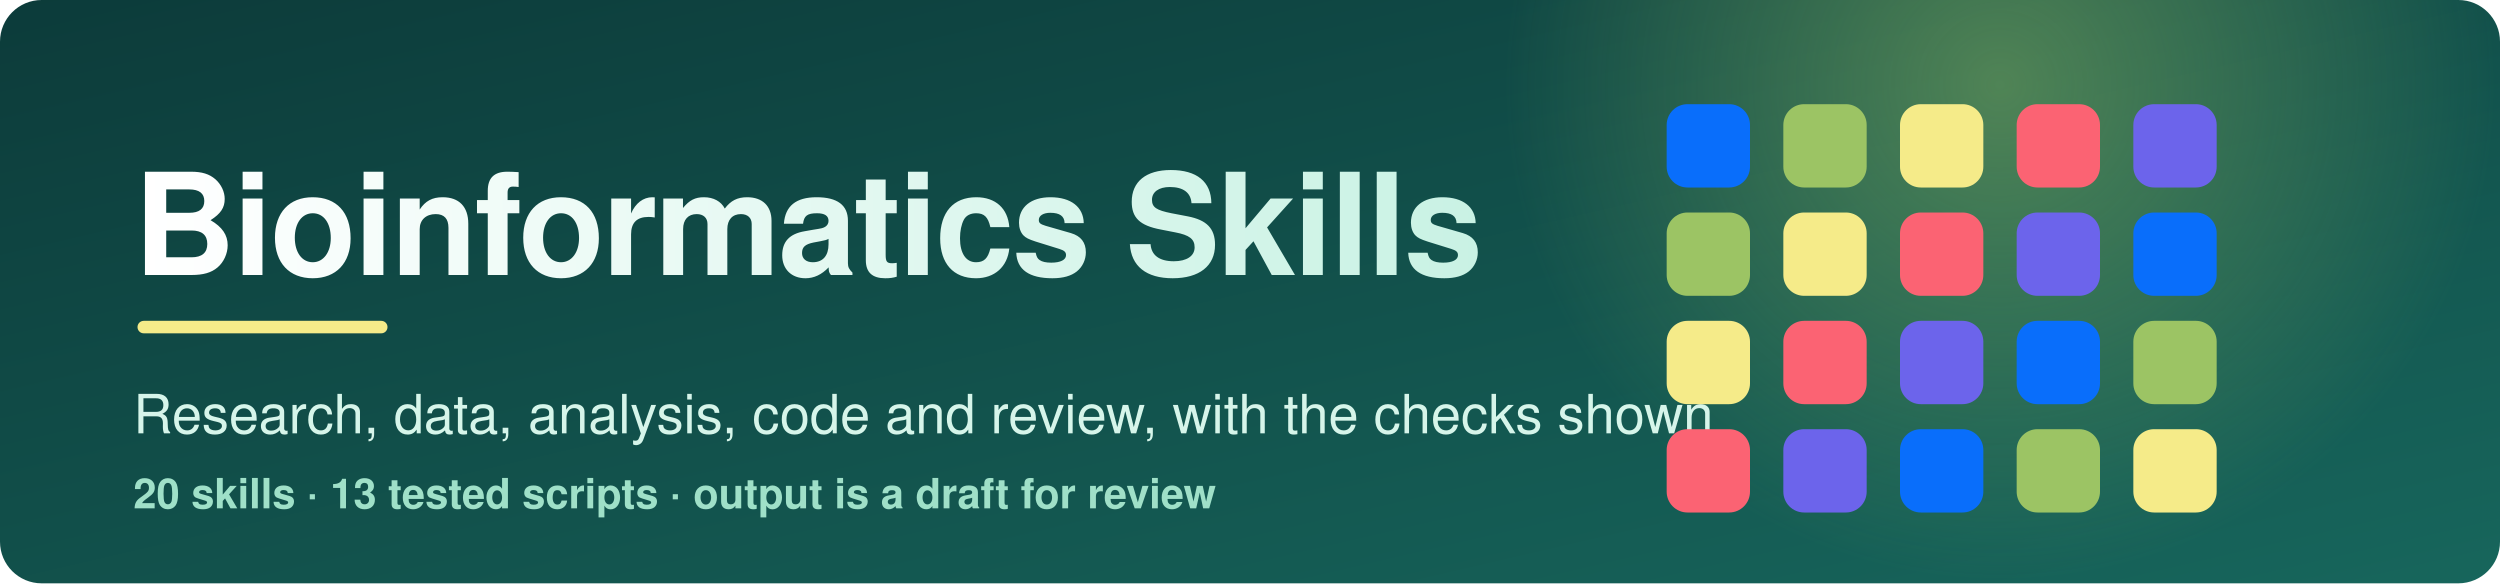
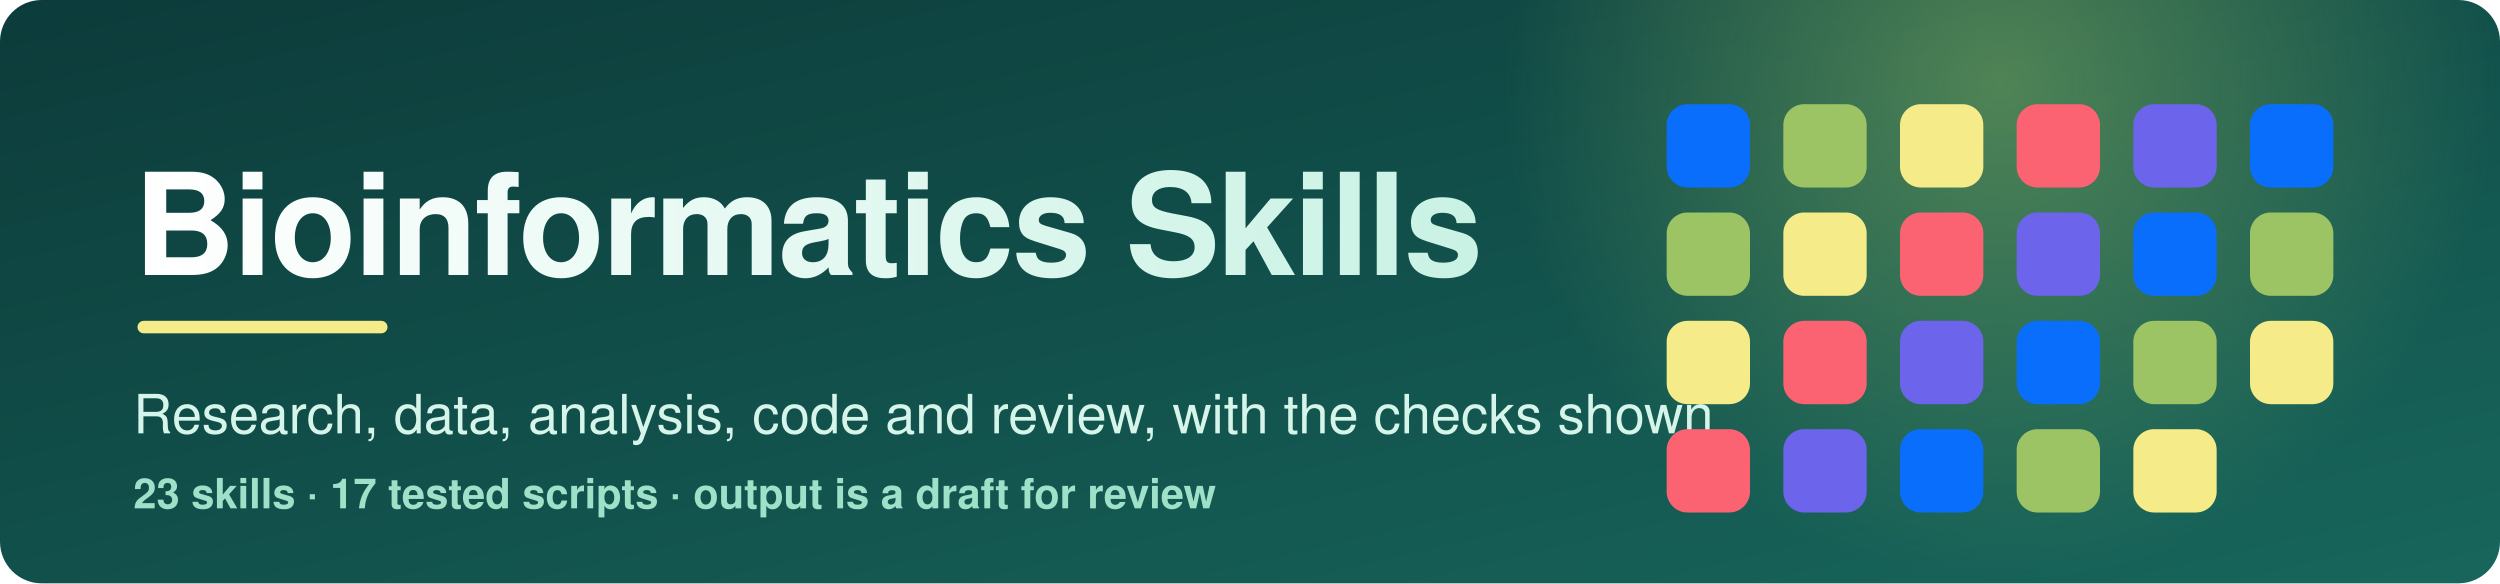
<svg xmlns="http://www.w3.org/2000/svg" width="1200" height="280" viewBox="0 0 1200 280" role="img" aria-labelledby="t d">
  <defs>
    <linearGradient id="bg" x1="0" y1="0" x2="1" y2="1">
      <stop offset="0" stop-color="#0c3b3a" />
      <stop offset="1" stop-color="#17665c" />
    </linearGradient>
    <linearGradient id="word" x1="0" y1="0" x2="1" y2="0">
      <stop offset="0" stop-color="#ffffff" />
      <stop offset="1" stop-color="#c9f2e4" />
    </linearGradient>
    <radialGradient id="glowA" cx="0.5" cy="0.5" r="0.5">
      <stop offset="0" stop-color="#9cc464" stop-opacity="0.45" />
      <stop offset="1" stop-color="#9cc464" stop-opacity="0" />
    </radialGradient>
  </defs>
  <rect width="1200" height="280" rx="20" fill="url(#bg)" />
  <circle cx="960" cy="40" r="240" fill="url(#glowA)" />
  <g font-family="-apple-system, 'Segoe UI', Helvetica, Arial, sans-serif">
    <text x="64" y="132" font-size="68" font-weight="800" fill="url(#word)" letter-spacing="-1.2">Bioinformatics Skills</text>
    <rect x="66" y="154" width="120" height="6" rx="3" fill="#f5eb89" />
    <text x="64" y="208" font-size="26" fill="#d6f5ea">Research, data, analysis, code and review, with the checks shown</text>
-     <text x="64" y="244" font-size="20" font-weight="600" fill="#9fe0c8">20 skills  ·  13 tested scripts  ·  output is a draft for review</text>
+     <text x="64" y="244" font-size="20" font-weight="600" fill="#9fe0c8">23 skills  ·  17 tested scripts  ·  output is a draft for review</text>
  </g>
  <g>
    <rect x="800" y="50" width="40" height="40" rx="10" fill="#096efb" />
    <rect x="856" y="50" width="40" height="40" rx="10" fill="#9cc464" />
    <rect x="912" y="50" width="40" height="40" rx="10" fill="#f5eb89" />
    <rect x="968" y="50" width="40" height="40" rx="10" fill="#fb6373" />
    <rect x="1024" y="50" width="40" height="40" rx="10" fill="#6c64eb" />
+     <rect x="1080" y="50" width="40" height="40" rx="10" fill="#096efb" />
    <rect x="800" y="102" width="40" height="40" rx="10" fill="#9cc464" />
    <rect x="856" y="102" width="40" height="40" rx="10" fill="#f5eb89" />
    <rect x="912" y="102" width="40" height="40" rx="10" fill="#fb6373" />
    <rect x="968" y="102" width="40" height="40" rx="10" fill="#6c64eb" />
    <rect x="1024" y="102" width="40" height="40" rx="10" fill="#096efb" />
+     <rect x="1080" y="102" width="40" height="40" rx="10" fill="#9cc464" />
    <rect x="800" y="154" width="40" height="40" rx="10" fill="#f5eb89" />
    <rect x="856" y="154" width="40" height="40" rx="10" fill="#fb6373" />
    <rect x="912" y="154" width="40" height="40" rx="10" fill="#6c64eb" />
    <rect x="968" y="154" width="40" height="40" rx="10" fill="#096efb" />
    <rect x="1024" y="154" width="40" height="40" rx="10" fill="#9cc464" />
+     <rect x="1080" y="154" width="40" height="40" rx="10" fill="#f5eb89" />
    <rect x="800" y="206" width="40" height="40" rx="10" fill="#fb6373" />
    <rect x="856" y="206" width="40" height="40" rx="10" fill="#6c64eb" />
    <rect x="912" y="206" width="40" height="40" rx="10" fill="#096efb" />
    <rect x="968" y="206" width="40" height="40" rx="10" fill="#9cc464" />
    <rect x="1024" y="206" width="40" height="40" rx="10" fill="#f5eb89" />
  </g>
</svg>
